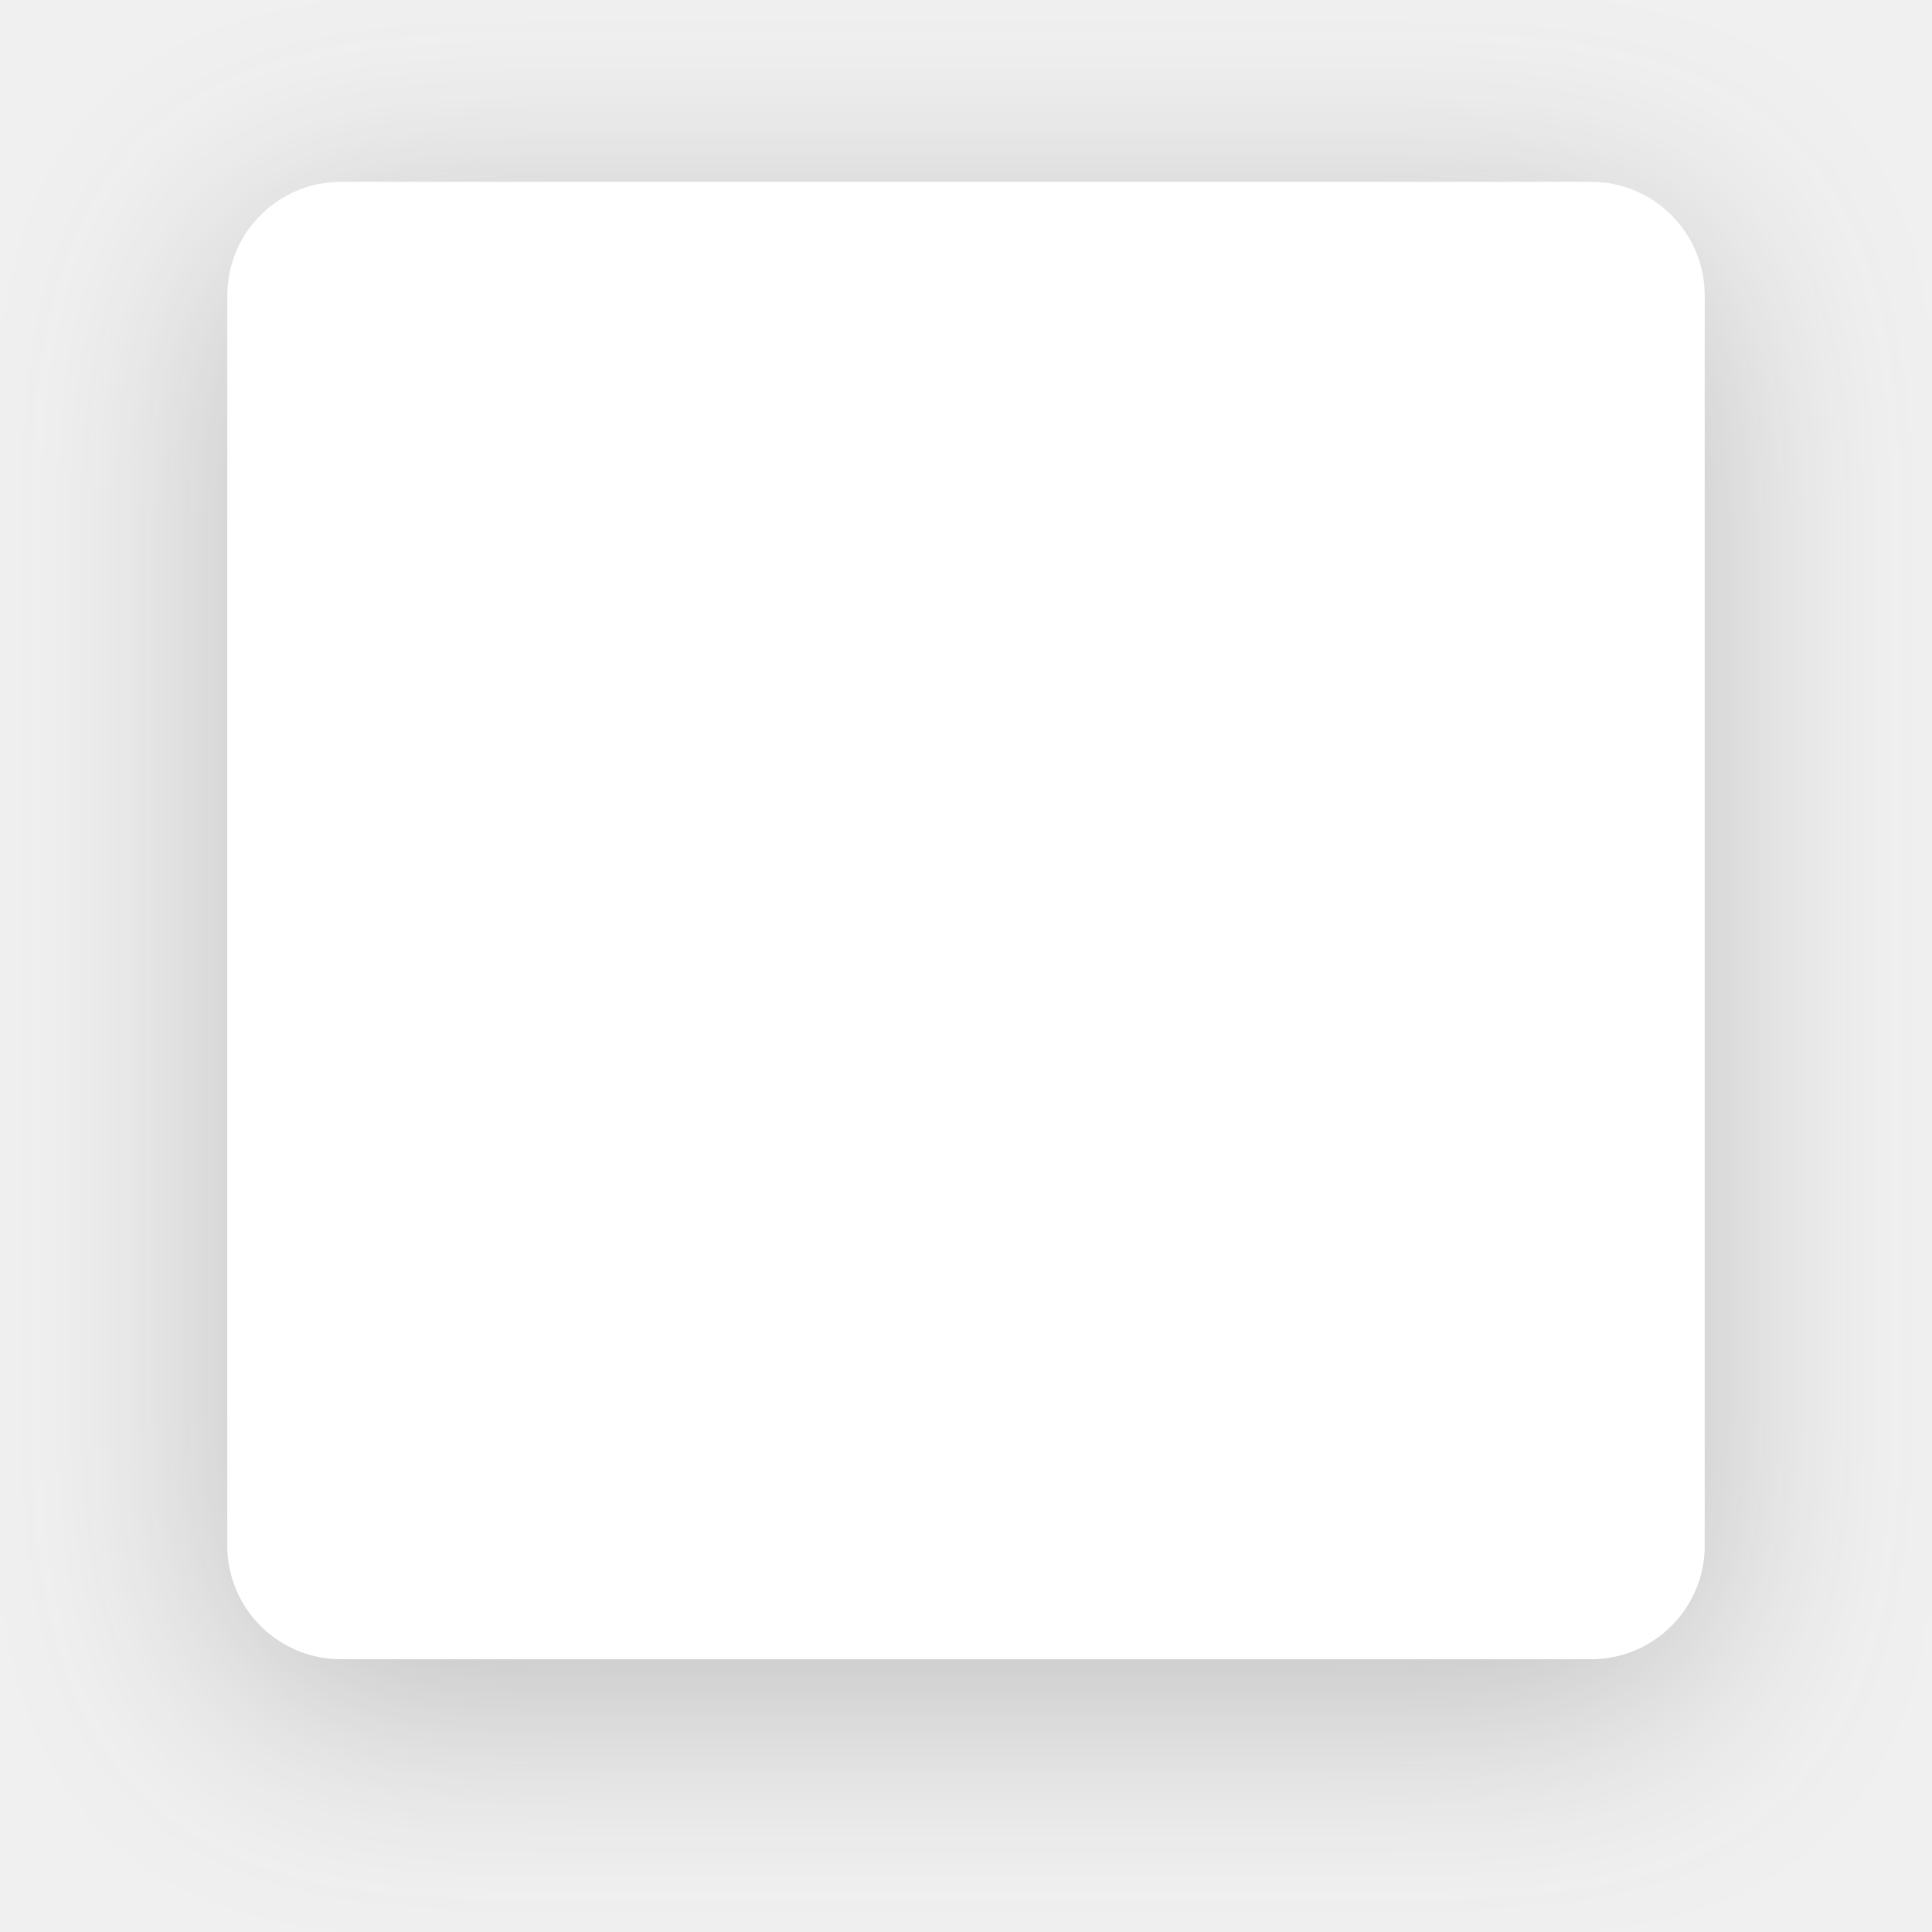
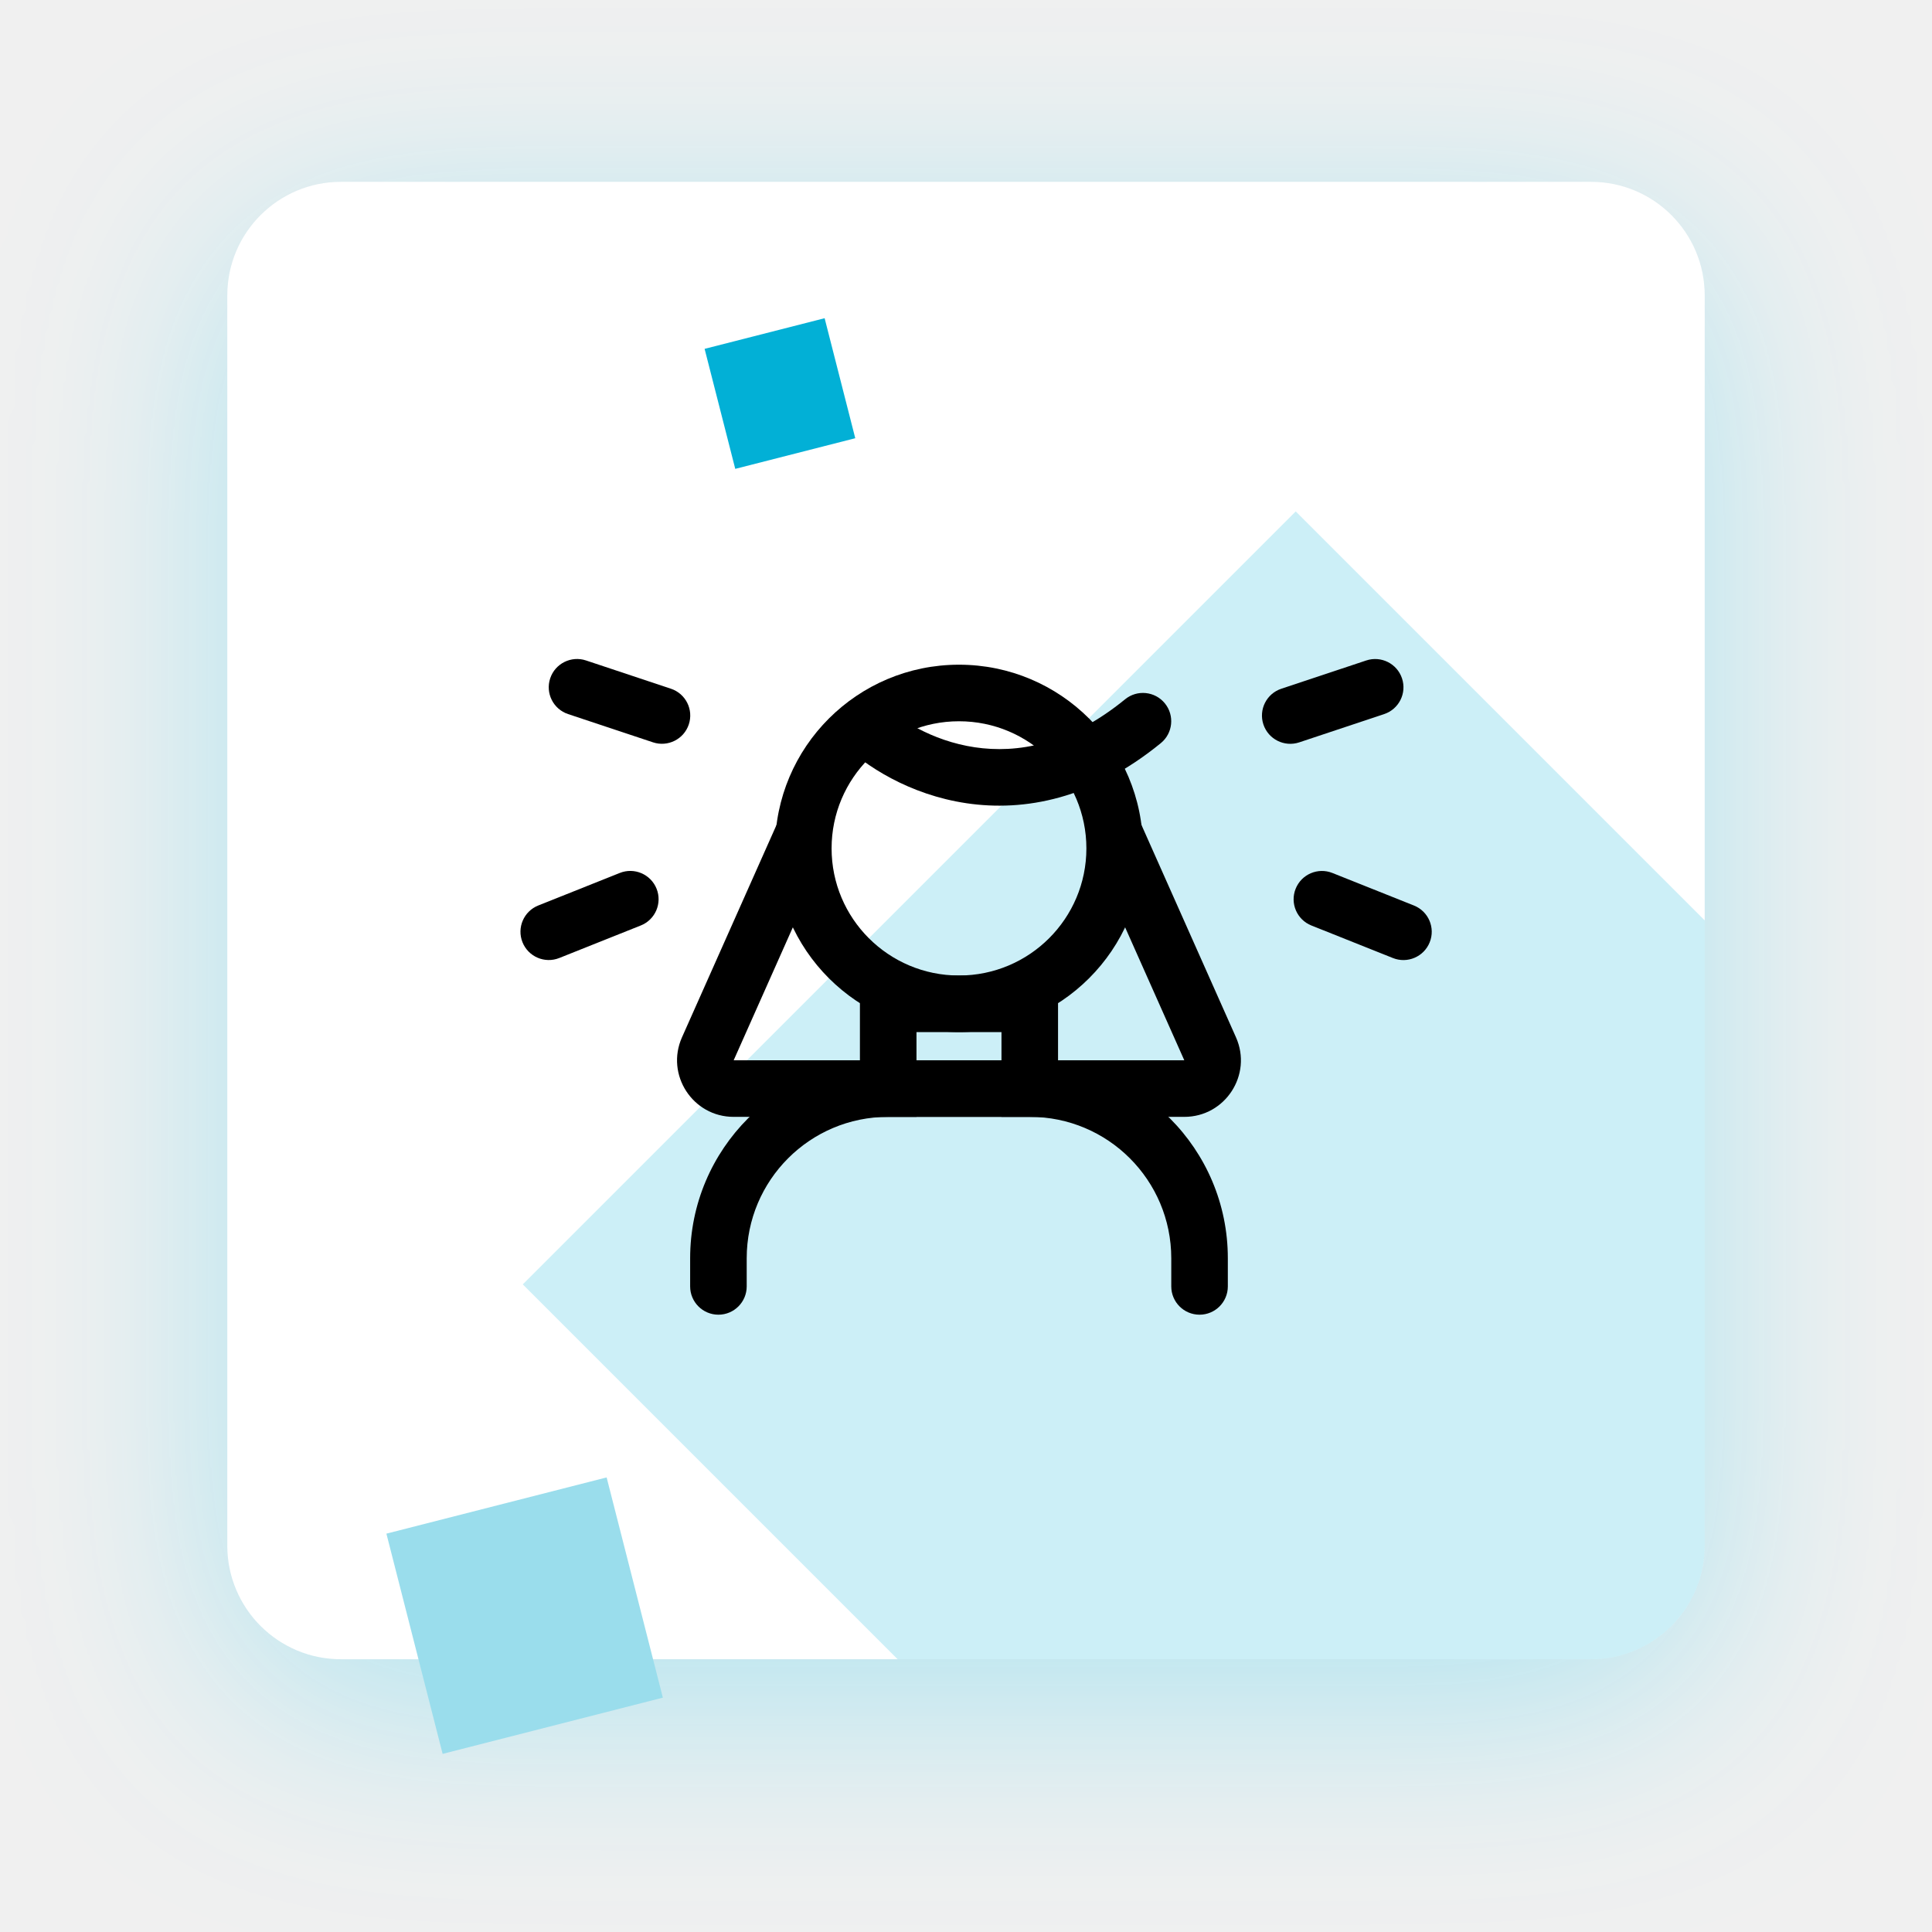
<svg xmlns="http://www.w3.org/2000/svg" width="170" height="170" viewBox="0 0 170 170" fill="none">
  <g filter="url(#filter0_d)">
    <rect x="20" y="16" width="130" height="130" rx="10" fill="white" />
  </g>
+   <path opacity="0.2" fill-rule="evenodd" clip-rule="evenodd" d="M150 80.988V136C150 141.523 145.523 146 140 146H78.988L46 113.012L114.012 45L150 80.988Z" fill="#02B0D6" />
+   <rect x="34" y="134.948" width="20" height="20" transform="rotate(-14.3227 34 134.948)" fill="#9ADDEC" />
+   <rect x="62" y="30.696" width="10.899" height="10.899" transform="rotate(-14.3227 62 30.6963)" fill="#02B0D6" />
+   <path fill-rule="evenodd" clip-rule="evenodd" d="M60.608 63.746C61.043 62.443 60.339 61.035 59.034 60.601L51.563 58.114C50.259 57.68 48.848 58.384 48.413 59.687C47.978 60.99 48.682 62.398 49.987 62.833L57.458 65.319C58.762 65.753 60.173 65.049 60.608 63.746Z" fill="black" />
+   <path fill-rule="evenodd" clip-rule="evenodd" d="M57.773 78.2C57.262 76.924 55.813 76.303 54.537 76.812L47.362 79.676C46.085 80.186 45.465 81.633 45.975 82.909C46.486 84.185 47.934 84.806 49.211 84.297L56.386 81.433C57.662 80.924 58.283 79.476 57.773 78.2Z" fill="black" />
+   <path fill-rule="evenodd" clip-rule="evenodd" d="M111.17 63.749C110.735 62.446 111.44 61.038 112.744 60.604L120.215 58.117C121.52 57.683 122.93 58.387 123.365 59.69C123.801 60.993 123.096 62.401 121.792 62.835L114.321 65.322C113.016 65.756 111.606 65.052 111.17 63.749Z" fill="black" />
+   <path fill-rule="evenodd" clip-rule="evenodd" d="M114.006 78.203C114.516 76.927 115.965 76.306 117.241 76.815L124.417 79.679C125.693 80.189 126.314 81.636 125.803 82.912C125.292 84.188 123.844 84.809 122.567 84.3L115.392 81.436C114.116 80.927 113.495 79.479 114.006 78.203Z" fill="black" />
+   <path fill-rule="evenodd" clip-rule="evenodd" d="M78.146 98.275C71.274 98.275 65.704 103.846 65.704 110.718V113.193C65.704 114.568 64.589 115.682 63.215 115.682C61.841 115.682 60.727 114.568 60.727 113.193V110.718C60.727 101.097 68.525 93.299 78.146 93.299H90.619C100.24 93.299 108.039 101.097 108.039 110.718V113.193C108.039 114.568 106.925 115.682 105.55 115.682C104.176 115.682 103.062 114.568 103.062 113.193V110.718C103.062 103.846 97.491 98.275 90.619 98.275H78.146Z" fill="black" />
+   <path fill-rule="evenodd" clip-rule="evenodd" d="M84.383 85.837C90.581 85.837 95.593 80.822 95.593 74.651C95.593 68.48 90.581 63.465 84.383 63.465C78.185 63.465 73.173 68.48 73.173 74.651C73.173 80.822 78.185 85.837 84.383 85.837ZM84.383 90.814C93.323 90.814 100.57 83.577 100.57 74.651C100.57 65.724 93.323 58.488 84.383 58.488C75.443 58.488 68.196 65.724 68.196 74.651C68.196 83.577 75.443 90.814 84.383 90.814Z" fill="black" />
+   <path fill-rule="evenodd" clip-rule="evenodd" d="M88.122 90.817H80.643V93.296H88.122V90.817ZM75.666 85.84V98.273H93.099V85.84H75.666Z" fill="black" />
+   <path fill-rule="evenodd" clip-rule="evenodd" d="M60.009 91.275L68.413 72.395L72.959 74.419L64.556 93.298H80.647V98.275H64.556C60.953 98.275 58.544 94.566 60.009 91.275Z" fill="black" />
+   <path fill-rule="evenodd" clip-rule="evenodd" d="M108.756 91.275L100.353 72.395L95.806 74.419L104.209 93.298H88.118V98.275H104.209C107.812 98.275 110.221 94.566 108.756 91.275Z" fill="black" />
+   <path fill-rule="evenodd" clip-rule="evenodd" d="M102.497 61.887C103.366 62.951 103.208 64.519 102.144 65.388C96.13 70.301 90.135 71.435 85.044 70.678C80.06 69.937 76.102 67.412 73.908 65.222L77.425 61.7C78.967 63.24 81.981 65.191 85.776 65.755C89.463 66.303 94.052 65.572 98.995 61.534C100.059 60.664 101.627 60.822 102.497 61.887Z" fill="black" />
  <defs>
    <filter id="filter0_d" x="0" y="0" width="170" height="170" filterUnits="userSpaceOnUse" color-interpolation-filters="sRGB">
      <feFlood flood-opacity="0" result="BackgroundImageFix" />
      <feColorMatrix in="SourceAlpha" type="matrix" values="0 0 0 0 0 0 0 0 0 0 0 0 0 0 0 0 0 0 127 0" />
      <feOffset dy="4" />
      <feGaussianBlur stdDeviation="10" />
-       <feColorMatrix type="matrix" values="0 0 0 0 0.751 0 0 0 0 0.751 0 0 0 0 0.751 0 0 0 1 0" />
+       <feColorMatrix type="matrix" values="0 0 0 0 0.683 0 0 0 0 0.894 0 0 0 0 0.942 0 0 0 1 0" />
      <feBlend mode="normal" in2="BackgroundImageFix" result="effect1_dropShadow" />
      <feBlend mode="normal" in="SourceGraphic" in2="effect1_dropShadow" result="shape" />
    </filter>
  </defs>
</svg>
